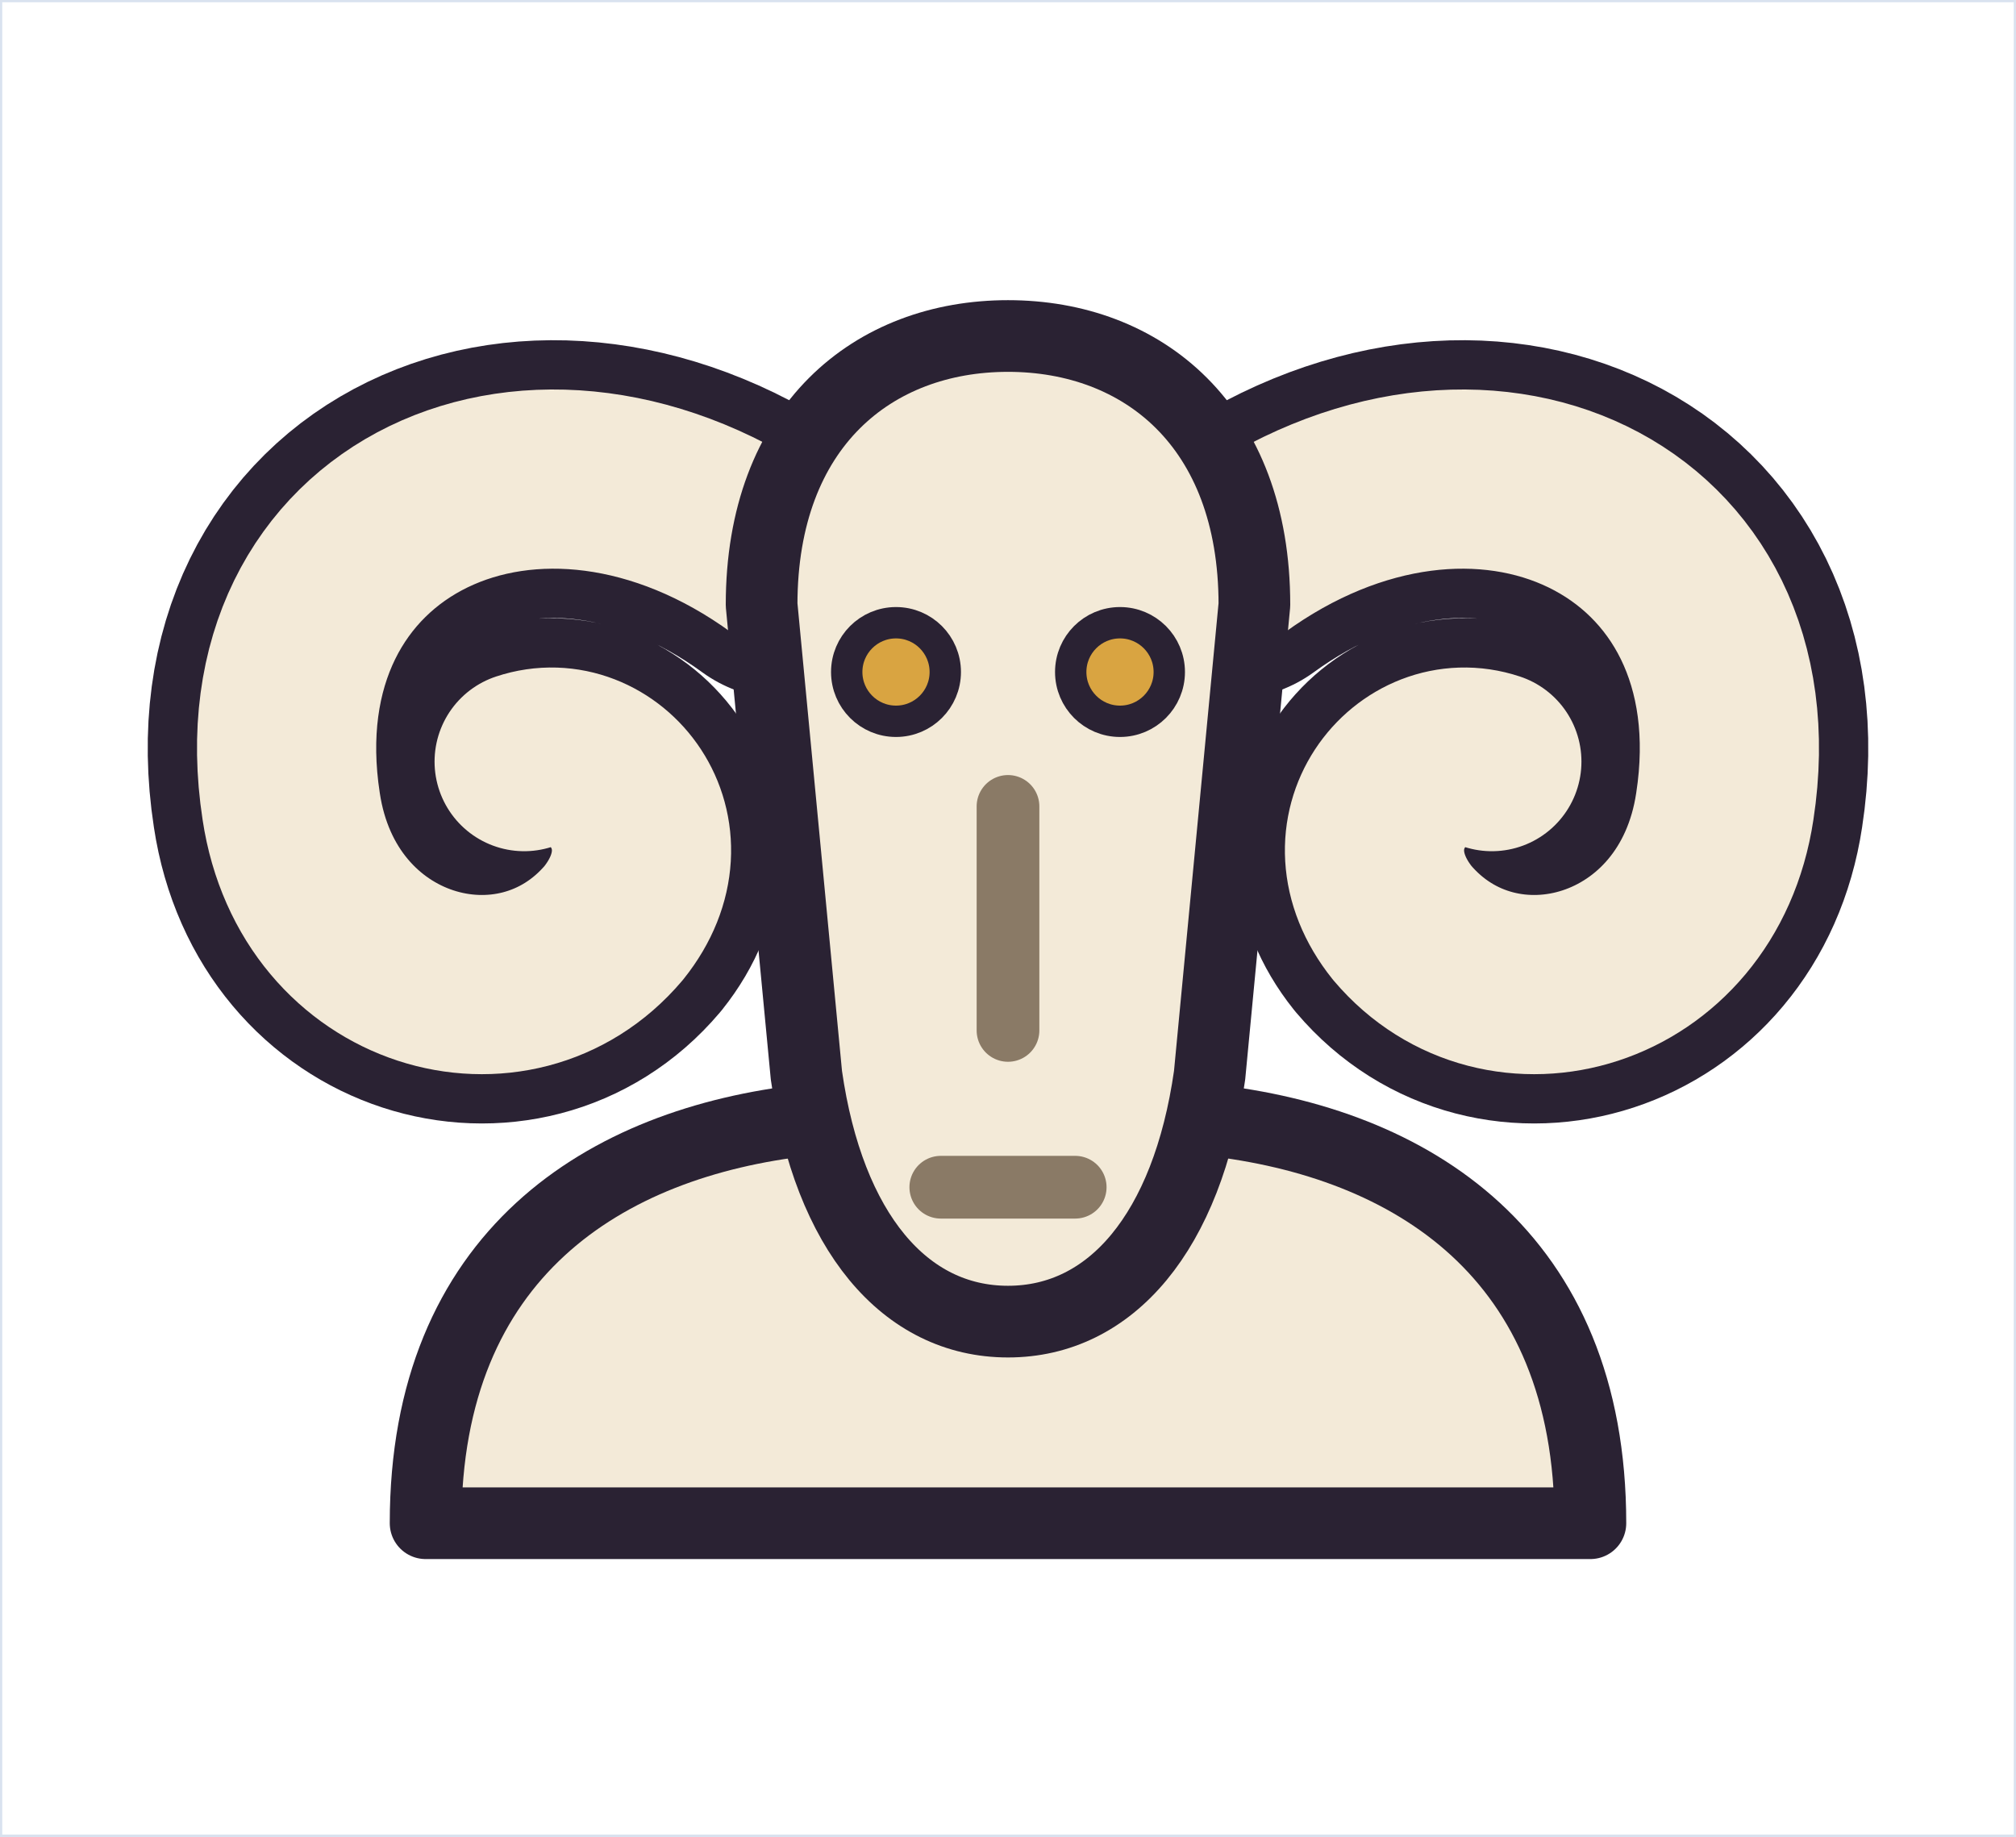
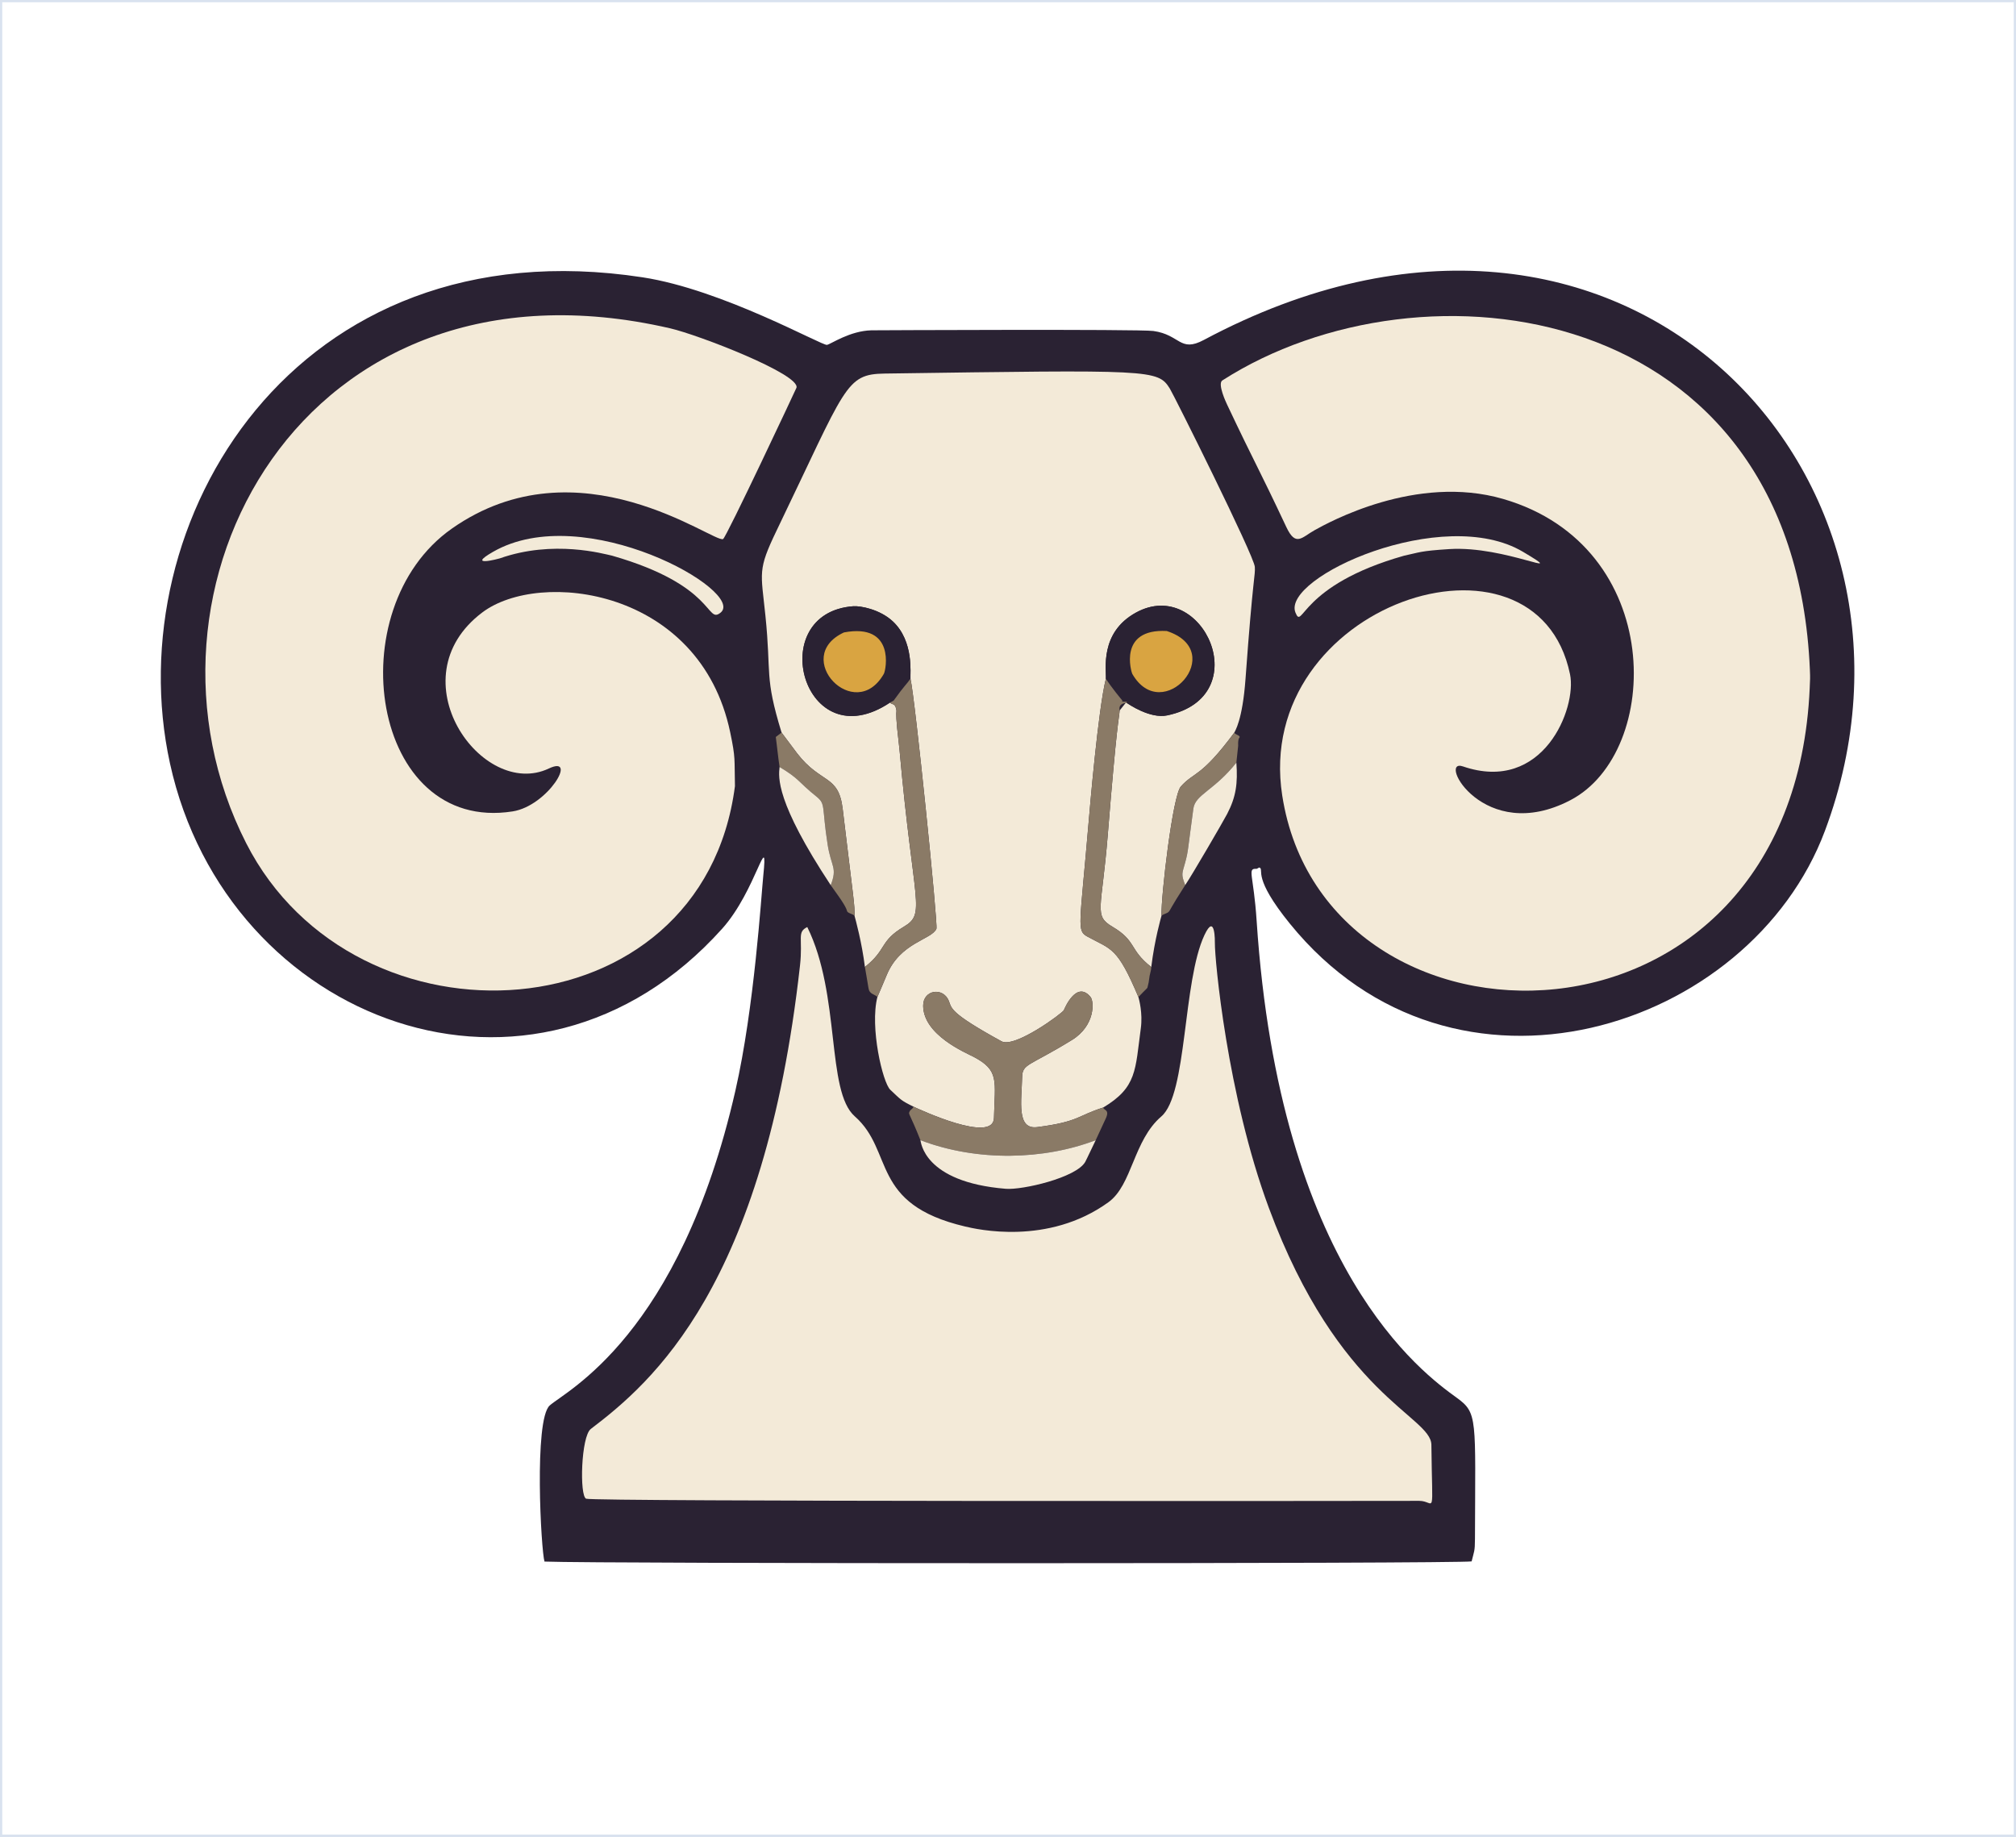
- <svg xmlns="http://www.w3.org/2000/svg" width="450" height="410" viewBox="0 0 45 41">
+ <svg xmlns="http://www.w3.org/2000/svg" width="100%" height="100%" viewBox="0 0 450 410" version="1.1" xml:space="preserve" style="fill-rule:evenodd;clip-rule:evenodd;">
  <g id="guia" opacity="0.4">
-     <rect width="45" height="41" fill="none" stroke="#9fb7d8" stroke-width="0.1" />
+     <rect x="0" y="0" width="450" height="410" style="fill:none;stroke:#9fb7d8;stroke-width:1px;" />
  </g>
-   <g id="pieza" fill="#f3ead8" stroke="#2a2233" stroke-width="1.6" stroke-linecap="round" stroke-linejoin="round">
-     <path d="M9.5 34c0-6 4-8.5 8.5-9h9c4.5.5 8.5 3 8.5 9z" />
-     <path d="M17.5 12.5c-5.5-4-12-1-11 5.5.6 4 5 5.2 7.2 2.6 1.6-2-.2-4.2-2-3.6" fill="none" stroke="#2a2233" stroke-width="6.2" />
-     <path d="M17.5 12.5c-5.5-4-12-1-11 5.5.6 4 5 5.2 7.2 2.6 1.6-2-.2-4.2-2-3.6" fill="none" stroke="#f3ead8" stroke-width="4" />
-     <path d="M27.5 12.5c5.5-4 12-1 11 5.5-.6 4-5 5.2-7.2 2.6-1.6-2 .2-4.2 2-3.6" fill="none" stroke="#2a2233" stroke-width="6.2" />
-     <path d="M27.5 12.5c5.5-4 12-1 11 5.5-.6 4-5 5.2-7.2 2.6-1.6-2 .2-4.2 2-3.6" fill="none" stroke="#f3ead8" stroke-width="4" />
-     <path d="M17 13.5c0-4 2.5-6 5.5-6s5.5 2 5.5 6l-1 10.5c-.5 3.5-2.2 5.5-4.5 5.5s-4-2-4.5-5.5z" />
-     <circle cx="20" cy="15" r="1.1" fill="#d9a441" stroke="#2a2233" stroke-width="0.7" />
-     <circle cx="25" cy="15" r="1.1" fill="#d9a441" stroke="#2a2233" stroke-width="0.7" />
-     <path d="M21 26.5h3M22.5 18v5" fill="none" stroke="#8a7a66" stroke-width="1.4" />
+   <g id="pieza">
+     <path d="M121.541,348.56c-0.758,-2.321 -2.402,-31.649 1.16,-34.839c3.634,-3.256 28.968,-15.528 41.455,-70.299c4.238,-18.587 5.773,-43.563 6.214,-47.902c1.145,-11.269 -1.583,3.302 -9.144,11.743c-41.994,46.88 -110.587,21.053 -123.281,-36.847c-11.787,-53.763 27.653,-120.435 105.488,-108.516c17.863,2.735 40.084,15.315 41.166,15.079c0.944,-0.206 5.076,-3.121 9.914,-3.251c0.298,-0.008 59.764,-0.289 62.927,0.149c6.026,0.835 5.898,4.875 11.272,2.005c93.702,-50.03 168.213,30.573 138.643,109.558c-16.673,44.535 -82.835,65.848 -119.433,20.735c-8.395,-10.348 -5.766,-11.864 -6.711,-12.493c-0.226,-0.15 -0.503,0.263 -0.774,0.25c-2.088,-0.103 -0.62,1.256 0.06,11.569c5.135,77.906 37.166,101.069 44.652,106.482c4.74,3.428 4.159,4.487 4.085,31.518c-0.008,2.856 -0.2,2.755 -0.745,5.019c-3.256,0.537 -194.971,0.53 -206.946,0.041Z" style="fill:#2a2233;" />
+     <path d="M180.196,206.928c7.493,15.154 4.193,36.612 10.593,42.243c8.872,7.806 3.31,19.584 24.646,24.602c2.525,0.594 18.467,4.343 31.972,-5.415c5.356,-3.87 5.535,-13.766 11.831,-19.167c5.795,-4.971 4.737,-30.111 9.617,-40.483c2.423,-5.151 2.327,1.576 2.323,1.811c-0.049,3.435 2.713,33.917 12.046,59.082c15.602,42.07 36.213,46.458 36.282,52.899c0.184,17.113 0.943,12.499 -2.723,12.508c-14.79,0.039 -184.307,0.176 -185.945,-0.476c-1.523,-0.607 -1.138,-13.919 1.04,-15.574c13.645,-10.368 38.7,-31.757 46.694,-103.45c0.682,-6.115 -0.75,-7.411 1.623,-8.58Z" style="fill:#f3ead8;" />
+     <path d="M403.956,153.52c-3.732,85.896 -108.238,85.437 -117.747,24.031c-6.61,-42.686 56.695,-63.456 64.243,-27.044c1.565,7.549 -5.993,26.703 -23.908,20.564c-5.818,-1.994 4.639,17.66 24.01,7.527c20.5,-10.722 21.305,-56.674 -15.022,-67.224c-19.449,-5.648 -39.128,5.319 -42.111,6.981c-2.835,1.58 -4.182,3.776 -6.284,-0.693c-6.496,-13.813 -6.735,-13.612 -13.232,-27.353c-0.188,-0.397 -2.203,-4.659 -1.062,-5.391c44.454,-28.525 127.621,-18.313 131.148,64.571c0.089,2.091 0.039,1.988 -0.037,4.03Z" style="fill:#f3ead8;" />
+     <path d="M164.052,175.467c-7.273,56.181 -84.712,60.54 -109.088,12.767c-28.744,-56.334 12.435,-133.892 94.586,-114.958c6.429,1.482 29.127,10.292 28.234,13.268c-0.062,0.207 -15.659,33.431 -16.385,33.779c-2.051,0.983 -32.207,-22.221 -60.543,-2.33c-25.475,17.882 -18.049,68.073 13.566,63.123c7.874,-1.233 14.678,-12.702 8.09,-9.579c-14.916,7.07 -34.334,-20.131 -14.864,-34.827c12.797,-9.66 48.582,-5.426 55.333,26.699c1.254,5.968 0.924,5.912 1.071,12.059Z" style="fill:#f3ead8;" />
+     <path d="M203.228,151.503c-0.088,-1.159 0.807,-8.354 -3.923,-12.789c-2.918,-2.736 -7.306,-3.506 -8.816,-3.396c-20.093,1.458 -11.19,34.461 8.178,21.499c0.474,0.585 1.183,0.007 1.431,1.765c0.044,0.312 -0.195,0.282 0.155,3.94c0.158,1.653 0.393,3.298 0.541,4.951c3.107,34.69 5.979,36.391 0.932,39.397c-5.447,3.244 -3.712,5.05 -8.667,8.964c-0.678,-5.468 -2.067,-10.509 -2.314,-11.406c0.04,-2.734 -0.114,-2.687 -2.643,-23.877c-0.924,-7.738 -4.839,-5.498 -10.162,-12.387c-0.284,-0.368 -0.258,-0.344 -3.483,-4.648c-3.865,-12.631 -2.251,-12.876 -3.602,-26.06c-1.008,-9.836 -1.788,-10.147 2.495,-19.033c15.567,-32.291 15.289,-34.916 24.15,-35.04c59.697,-0.841 60.938,-0.953 63.633,3.374c0.926,1.486 18.792,37.28 18.962,39.772c0.137,1.997 -0.406,1.95 -2.072,24.932c-0.686,9.461 -2.4,11.746 -2.495,12.048c-7.508,10.134 -8.944,8.685 -11.954,12.052c-1.809,2.024 -4.417,24.294 -4.317,28.869c-0.121,0.465 -1.508,5.201 -2.278,11.419c-4.998,-3.911 -3.209,-5.771 -8.683,-9.004c-4.217,-2.491 -2.378,-3.76 -1.036,-20.368c2.08,-25.751 2.486,-25.655 2.664,-27.889c0.475,-0.598 0.95,-1.197 1.425,-1.795c0.636,0.435 5.383,3.683 9.181,2.889c20.117,-4.203 7.981,-31.089 -6.925,-22.965c-8.205,4.472 -6.626,12.779 -6.756,14.782c-1.715,6.769 -3.636,29.468 -3.853,32.041c-1.974,23.336 -2.713,24.181 -0.263,25.521c5.378,2.942 6.625,2.243 11.379,13.487c0.147,0.539 0.989,3.617 0.536,6.966c-1.266,9.366 -0.84,13.159 -8.394,17.701c-5.777,1.804 -5.362,3.172 -14.747,4.371c-4.67,0.597 -3.464,-5.857 -3.354,-11.11c0.064,-3.089 1.419,-2.37 11.116,-8.333c5.225,-3.213 4.974,-8.604 4.16,-9.595c-3.113,-3.794 -5.753,2.442 -5.96,2.932c-0.268,0.634 -10.977,8.569 -13.926,6.948c-11.718,-6.442 -11.066,-7.346 -11.764,-9.048c-1.271,-3.099 -5.739,-2.48 -5.716,1.122c0.043,6.535 9.529,10.488 11.242,11.384c5.833,3.05 4.754,5.365 4.564,13.647c-0.133,5.805 -16.649,-1.9 -17.964,-2.513c-2.945,-1.45 -2.793,-1.55 -5.18,-3.773c-1.685,-1.569 -4.605,-13.933 -2.879,-20.708c1.043,-2.458 1.045,-2.382 2.064,-4.864c3.014,-7.339 10.007,-7.888 11.112,-10.361c0.39,-0.872 -4.761,-51.508 -5.794,-55.814Z" style="fill:#f3ead8;" />
+     <path d="M203.904,247.023c1.315,0.614 17.831,8.318 17.964,2.513c0.19,-8.282 1.269,-10.597 -4.564,-13.647c-1.712,-0.896 -11.198,-4.849 -11.242,-11.384c-0.024,-3.602 4.444,-4.221 5.716,-1.122c0.698,1.702 0.046,2.605 11.764,9.048c2.949,1.622 13.658,-6.314 13.926,-6.948c0.207,-0.489 2.847,-6.725 5.96,-2.932c0.813,0.991 1.065,6.382 -4.16,9.595c-9.698,5.963 -11.052,5.243 -11.116,8.333c-0.109,5.253 -1.316,11.707 3.354,11.11c9.385,-1.199 8.97,-2.567 14.747,-4.371c0.153,0.667 1.507,0.443 0.563,2.454c-0.907,1.935 -2.06,4.444 -2.237,4.831c-11.447,4.375 -26.335,4.88 -39.127,-0.002c-2.316,-5.836 -2.696,-5.764 -2.484,-6.259c0.329,-0.771 0.634,-0.506 0.937,-1.218Z" style="fill:#8a7a66;" />
+     <path d="M246.847,151.502c0.13,-2.003 -1.449,-10.311 6.756,-14.782c14.907,-8.124 27.042,18.762 6.925,22.965c-3.799,0.794 -8.546,-2.454 -9.181,-2.889l-0.822,-0.431c-0.314,-0.373 -2.299,-2.736 -3.678,-4.862Z" style="fill:#2a2233;" />
+     <path d="M203.228,151.503c-1.081,1.519 -1.204,1.322 -3.756,4.875l-0.805,0.44c-19.368,12.962 -28.271,-20.041 -8.178,-21.499c1.51,-0.11 5.898,0.66 8.816,3.396c4.73,4.434 3.835,11.63 3.923,12.789Z" style="fill:#2a2233;" />
+     <path d="M203.228,151.503c1.032,4.306 6.183,54.942 5.794,55.814c-1.105,2.473 -8.098,3.022 -11.112,10.361c-1.019,2.482 -1.021,2.406 -2.064,4.864c-0.421,-0.454 -1.128,-0.572 -1.55,-1.026c-0.516,-0.557 -0.315,-0.566 -1.237,-5.68c4.956,-3.915 3.22,-5.72 8.667,-8.964c5.047,-3.006 2.175,-4.708 -0.932,-39.397c-0.148,-1.654 -0.383,-3.299 -0.541,-4.951c-0.349,-3.657 -0.111,-3.627 -0.155,-3.94c-0.248,-1.758 -0.957,-1.18 -1.431,-1.765l0.805,-0.44c2.552,-3.553 2.675,-3.356 3.756,-4.875Z" style="fill:#8a7a66;" />
+     <path d="M246.847,151.502c1.38,2.126 3.365,4.489 3.678,4.862c-0.385,0.497 1.329,0.02 0.971,0.481c-0.094,0.121 -1.931,0.005 -1.574,1.745c-0.178,2.234 -0.584,2.138 -2.664,27.889c-1.342,16.608 -3.181,17.877 1.036,20.368c5.474,3.233 3.685,5.093 8.683,9.004c-0.065,0.485 0.012,0.404 -0.121,0.904c-0.483,1.82 -0.214,1.777 -0.722,3.661c-0.061,0.227 -0.149,0.157 -2.025,2.134c-4.754,-11.245 -6.001,-10.545 -11.379,-13.487c-2.45,-1.34 -1.711,-2.185 0.263,-25.521c0.218,-2.573 2.138,-25.272 3.853,-32.041Z" style="fill:#8a7a66;" />
+     <path d="M205.451,254.501c12.792,4.882 27.68,4.377 39.127,0.002c-2.165,4.487 -2.124,4.472 -2.338,4.846c-2.023,3.539 -14.043,6.305 -17.733,6.005c-18.476,-1.503 -18.937,-10.603 -19.057,-10.853Z" style="fill:#f3ead8;" />
+     <path d="M174.456,163.518c3.225,4.304 3.199,4.28 3.483,4.648c5.323,6.889 9.238,4.648 10.162,12.387c2.529,21.19 2.683,21.143 2.643,23.877c-0.397,-0.469 -1.197,-0.46 -1.594,-0.929c-0.22,-0.26 0.168,-0.451 -2.129,-3.687c-0.127,-0.179 -0.118,-0.165 -1.591,-2.229c1.543,-3.993 0.103,-3.983 -0.699,-9.117c-1.325,-8.483 -0.366,-8.965 -2.481,-10.657c-4.168,-3.336 -3.686,-3.887 -8.238,-6.608c-0.078,-0.56 -0.157,-1.12 -0.235,-1.679c-0.583,-4.897 -0.578,-4.895 -0.606,-5.023l1.284,-0.982Z" style="fill:#8a7a66;" />
+     <path d="M275.527,163.511c0.133,0.502 1.069,0.488 1.202,0.989c0.041,0.156 -0.434,0.07 -0.354,1.981c-0,0 -0.366,3.444 -0.398,3.743c-4.946,6.232 -9.173,7.12 -9.601,10.254c-1.289,9.439 -1.12,9.44 -1.825,12.029c-0.694,2.547 -0.957,2.554 0.003,5.059c-3.513,5.467 -3.276,5.527 -3.658,5.933c-0.431,0.459 -1.21,0.474 -1.641,0.932c-0.1,-4.575 2.508,-26.845 4.317,-28.869c3.009,-3.367 4.446,-1.918 11.954,-12.052Z" style="fill:#8a7a66;" />
+     <path d="M136.617,124.03c-1.792,-0.374 -13.047,-3.632 -25.086,0.615c-0.157,0.055 -7.582,2.041 -1.483,-1.466c20.351,-11.704 56.66,8.881 50.784,13.581c-3.242,2.593 -1.002,-6.065 -24.215,-12.73Z" style="fill:#f3ead8;" />
+     <path d="M313.39,124.044c-23.384,6.627 -22.564,16.799 -24.223,12.699c-3.178,-7.852 32.926,-24.217 50.817,-13.553c10.834,6.458 -3.932,-1.426 -16.48,-0.626c-6.632,0.423 -6.545,0.723 -10.114,1.479Z" style="fill:#f3ead8;" />
+     <path d="M188.385,141.165c11.485,-2.158 9.386,8.393 8.907,9.233c-6.466,11.342 -20.752,-3.724 -8.907,-9.233Z" style="fill:#d9a441;" />
+     <path d="M260.437,140.848c13.895,4.54 -0.992,21.311 -7.71,9.54c-0.16,-0.28 -3.221,-10.111 7.71,-9.54Z" style="fill:#d9a441;" />
+     <path d="M275.978,170.224c0.326,4.659 -0.066,7.637 -2.076,11.486c-0.886,1.698 -7.817,13.611 -9.347,15.857c-0.96,-2.506 -0.697,-2.512 -0.003,-5.059c0.705,-2.588 0.537,-2.59 1.825,-12.029c0.428,-3.135 4.655,-4.023 9.601,-10.254Z" style="fill:#f3ead8;" />
+     <path d="M174.013,171.202c4.553,2.721 4.071,3.272 8.238,6.608c2.114,1.692 1.156,2.174 2.481,10.657c0.802,5.134 2.241,5.124 0.699,9.117c-12.304,-18.634 -11.679,-24.097 -11.418,-26.382Z" style="fill:#f3ead8;" />
  </g>
</svg>
